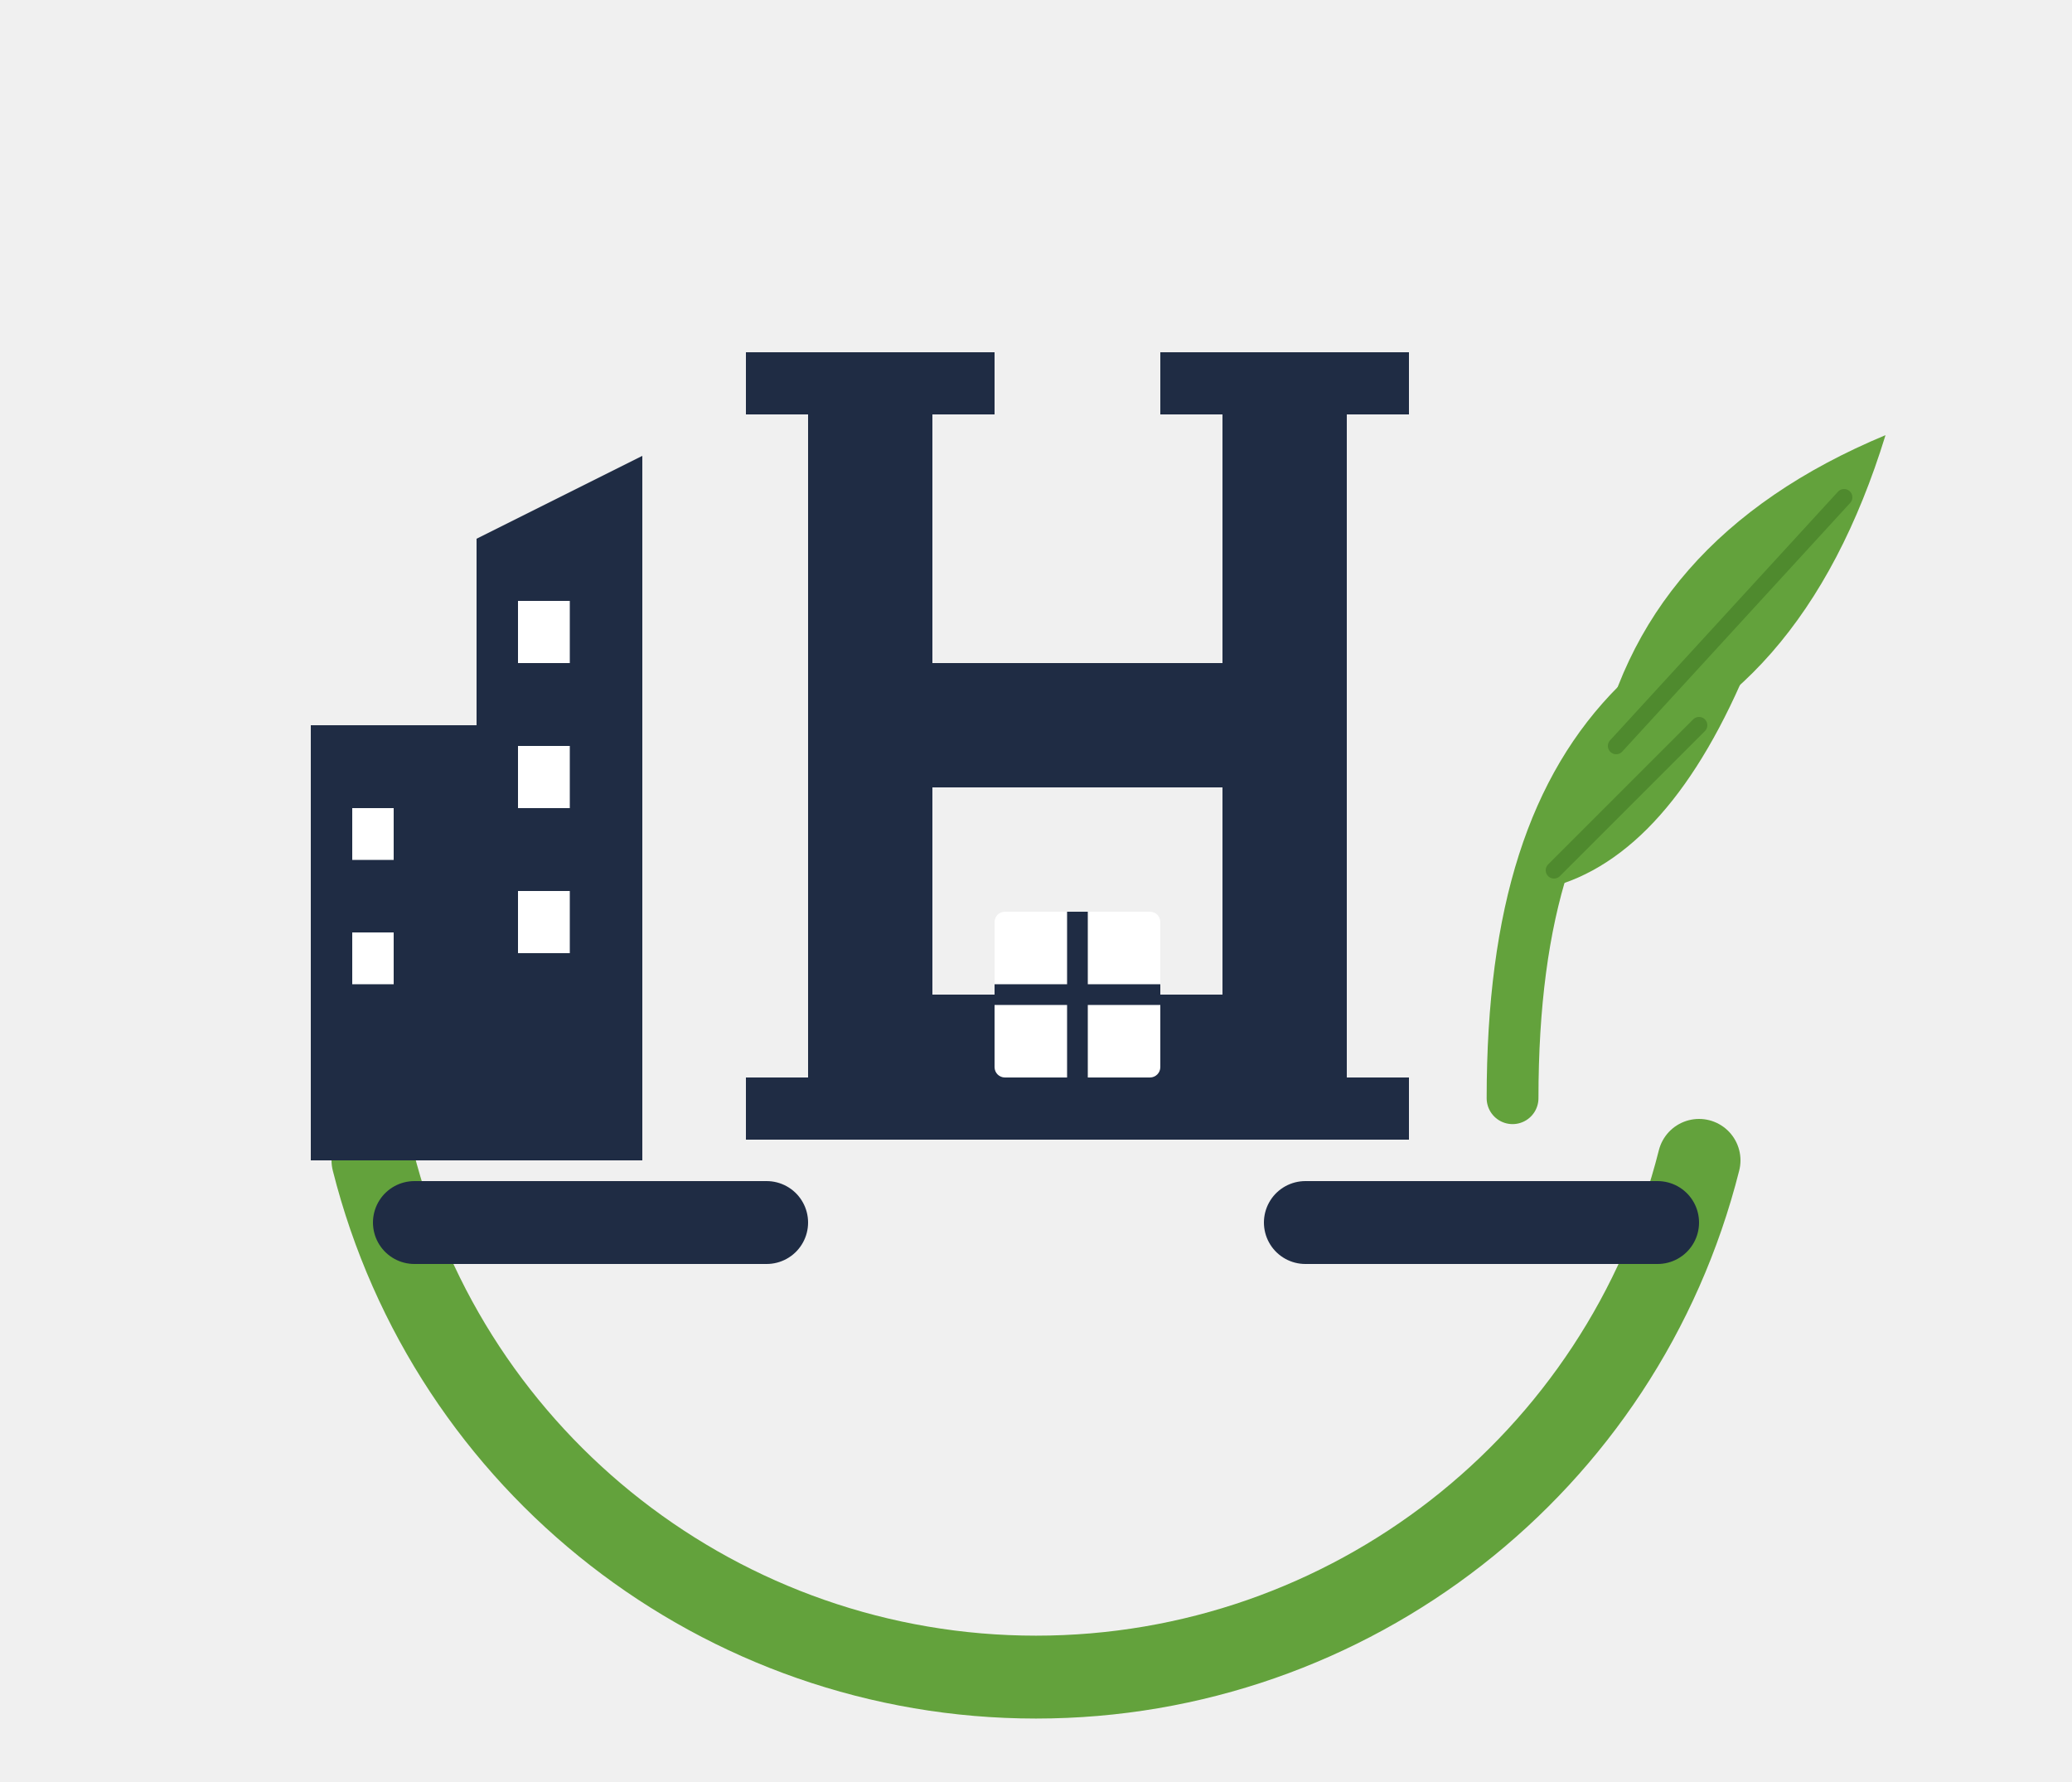
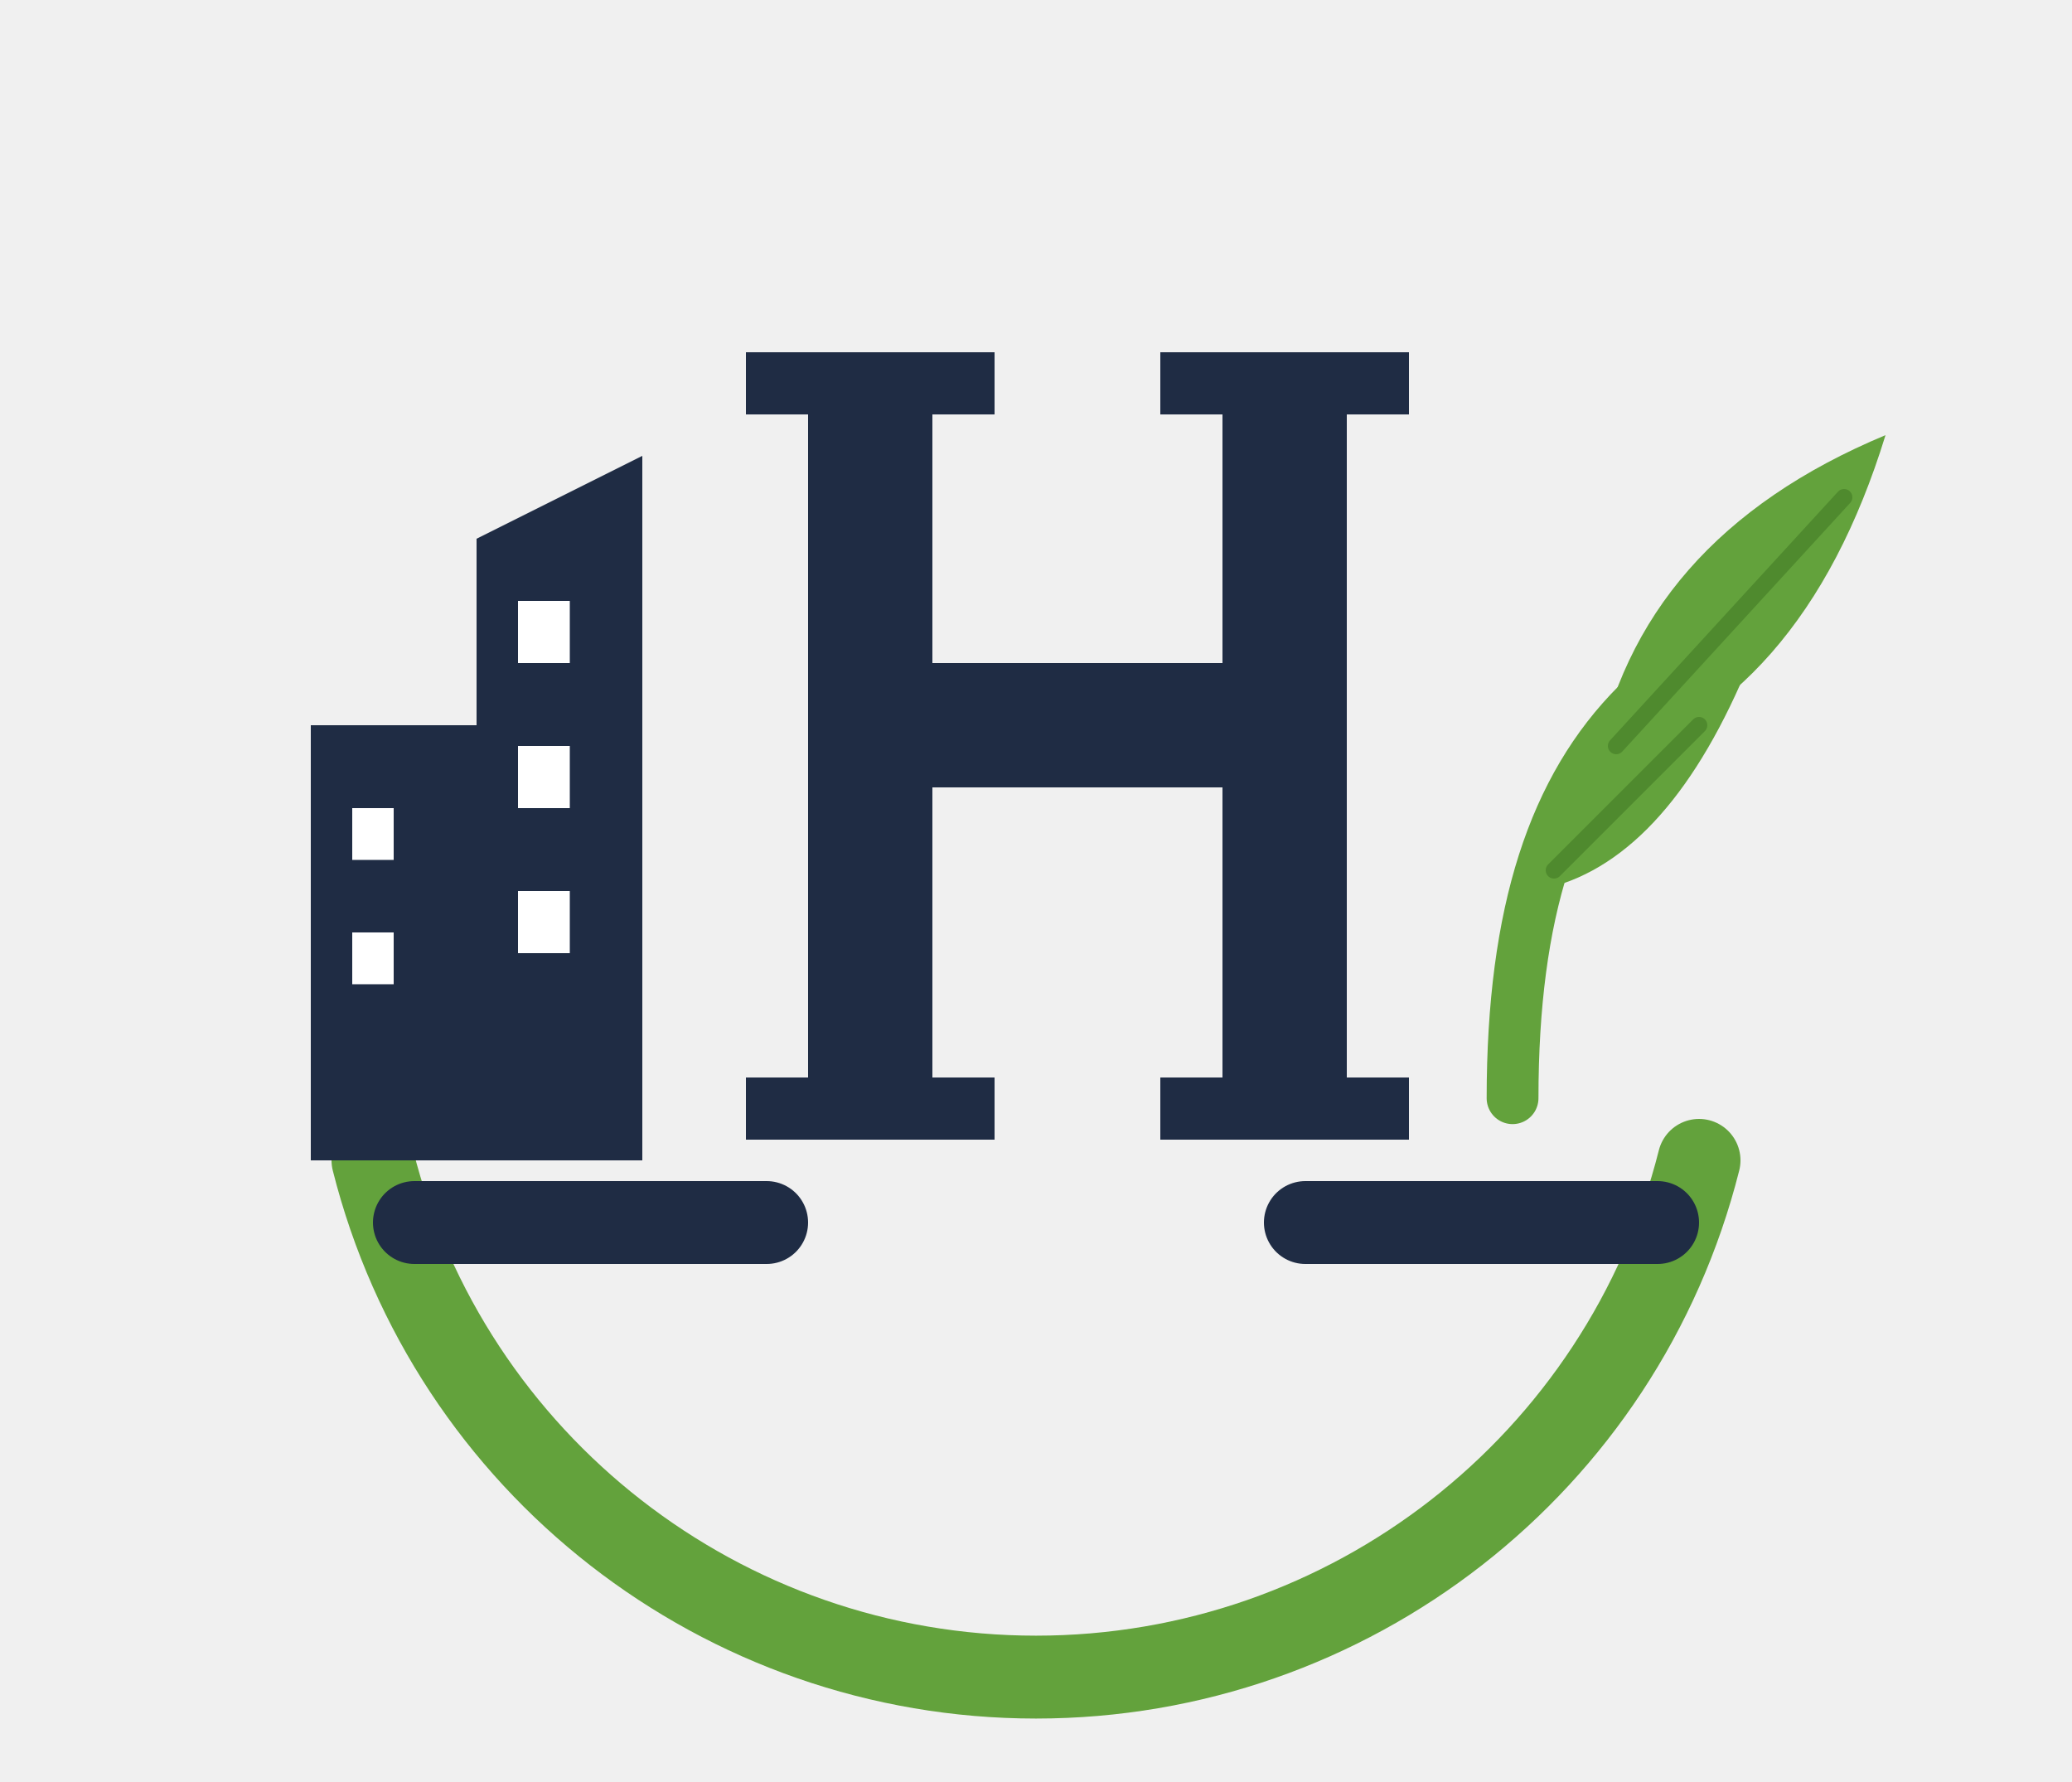
<svg xmlns="http://www.w3.org/2000/svg" viewBox="0 0 200 172" role="img" aria-label="Hildebrandt Objektservice">
  <path d="M36 112 A66 66 0 0 0 164 112" fill="none" stroke="#63a23c" stroke-width="8" stroke-linecap="round" />
  <path d="M40 118 h34" fill="none" stroke="#1f2c44" stroke-width="8" stroke-linecap="round" />
  <path d="M126 118 h34" fill="none" stroke="#1f2c44" stroke-width="8" stroke-linecap="round" />
  <g fill="#1f2c44">
    <rect x="30" y="70" width="16" height="42" />
    <polygon points="46,112 46,52 62,44 62,112" />
  </g>
  <g fill="#ffffff">
    <rect x="34" y="78" width="4" height="5" />
    <rect x="34" y="90" width="4" height="5" />
    <rect x="50" y="58" width="5" height="6" />
    <rect x="50" y="72" width="5" height="6" />
    <rect x="50" y="86" width="5" height="6" />
  </g>
  <g fill="#1f2c44">
    <rect x="78" y="34" width="12" height="76" />
    <rect x="118" y="34" width="12" height="76" />
    <rect x="90" y="64" width="28" height="12" />
    <rect x="72" y="34" width="24" height="6" />
    <rect x="72" y="104" width="24" height="6" />
    <rect x="112" y="34" width="24" height="6" />
    <rect x="112" y="104" width="24" height="6" />
  </g>
-   <g fill="#1f2c44">
-     <polygon points="104,70 134,96 74,96 z" />
-     <rect x="80" y="96" width="48" height="14" />
-   </g>
-   <g fill="#ffffff">
-     <rect x="96" y="88" width="16" height="16" rx="1" />
-   </g>
-   <g fill="#1f2c44">
-     <rect x="103" y="88" width="2" height="16" />
-     <rect x="96" y="95" width="16" height="2" />
-   </g>
  <path d="M146 106 C146 88 150 76 158 68" fill="none" stroke="#63a23c" stroke-width="5" stroke-linecap="round" />
  <g fill="#63a23c">
    <path d="M154 74 Q158 52 182 42 Q174 68 154 74 Z" />
    <path d="M148 86 Q150 72 168 66 Q160 84 148 86 Z" />
  </g>
  <g fill="none" stroke="#4f8a2e" stroke-width="1.6" stroke-linecap="round">
    <path d="M156 72 L178 48" />
    <path d="M150 84 L164 70" />
  </g>
</svg>
